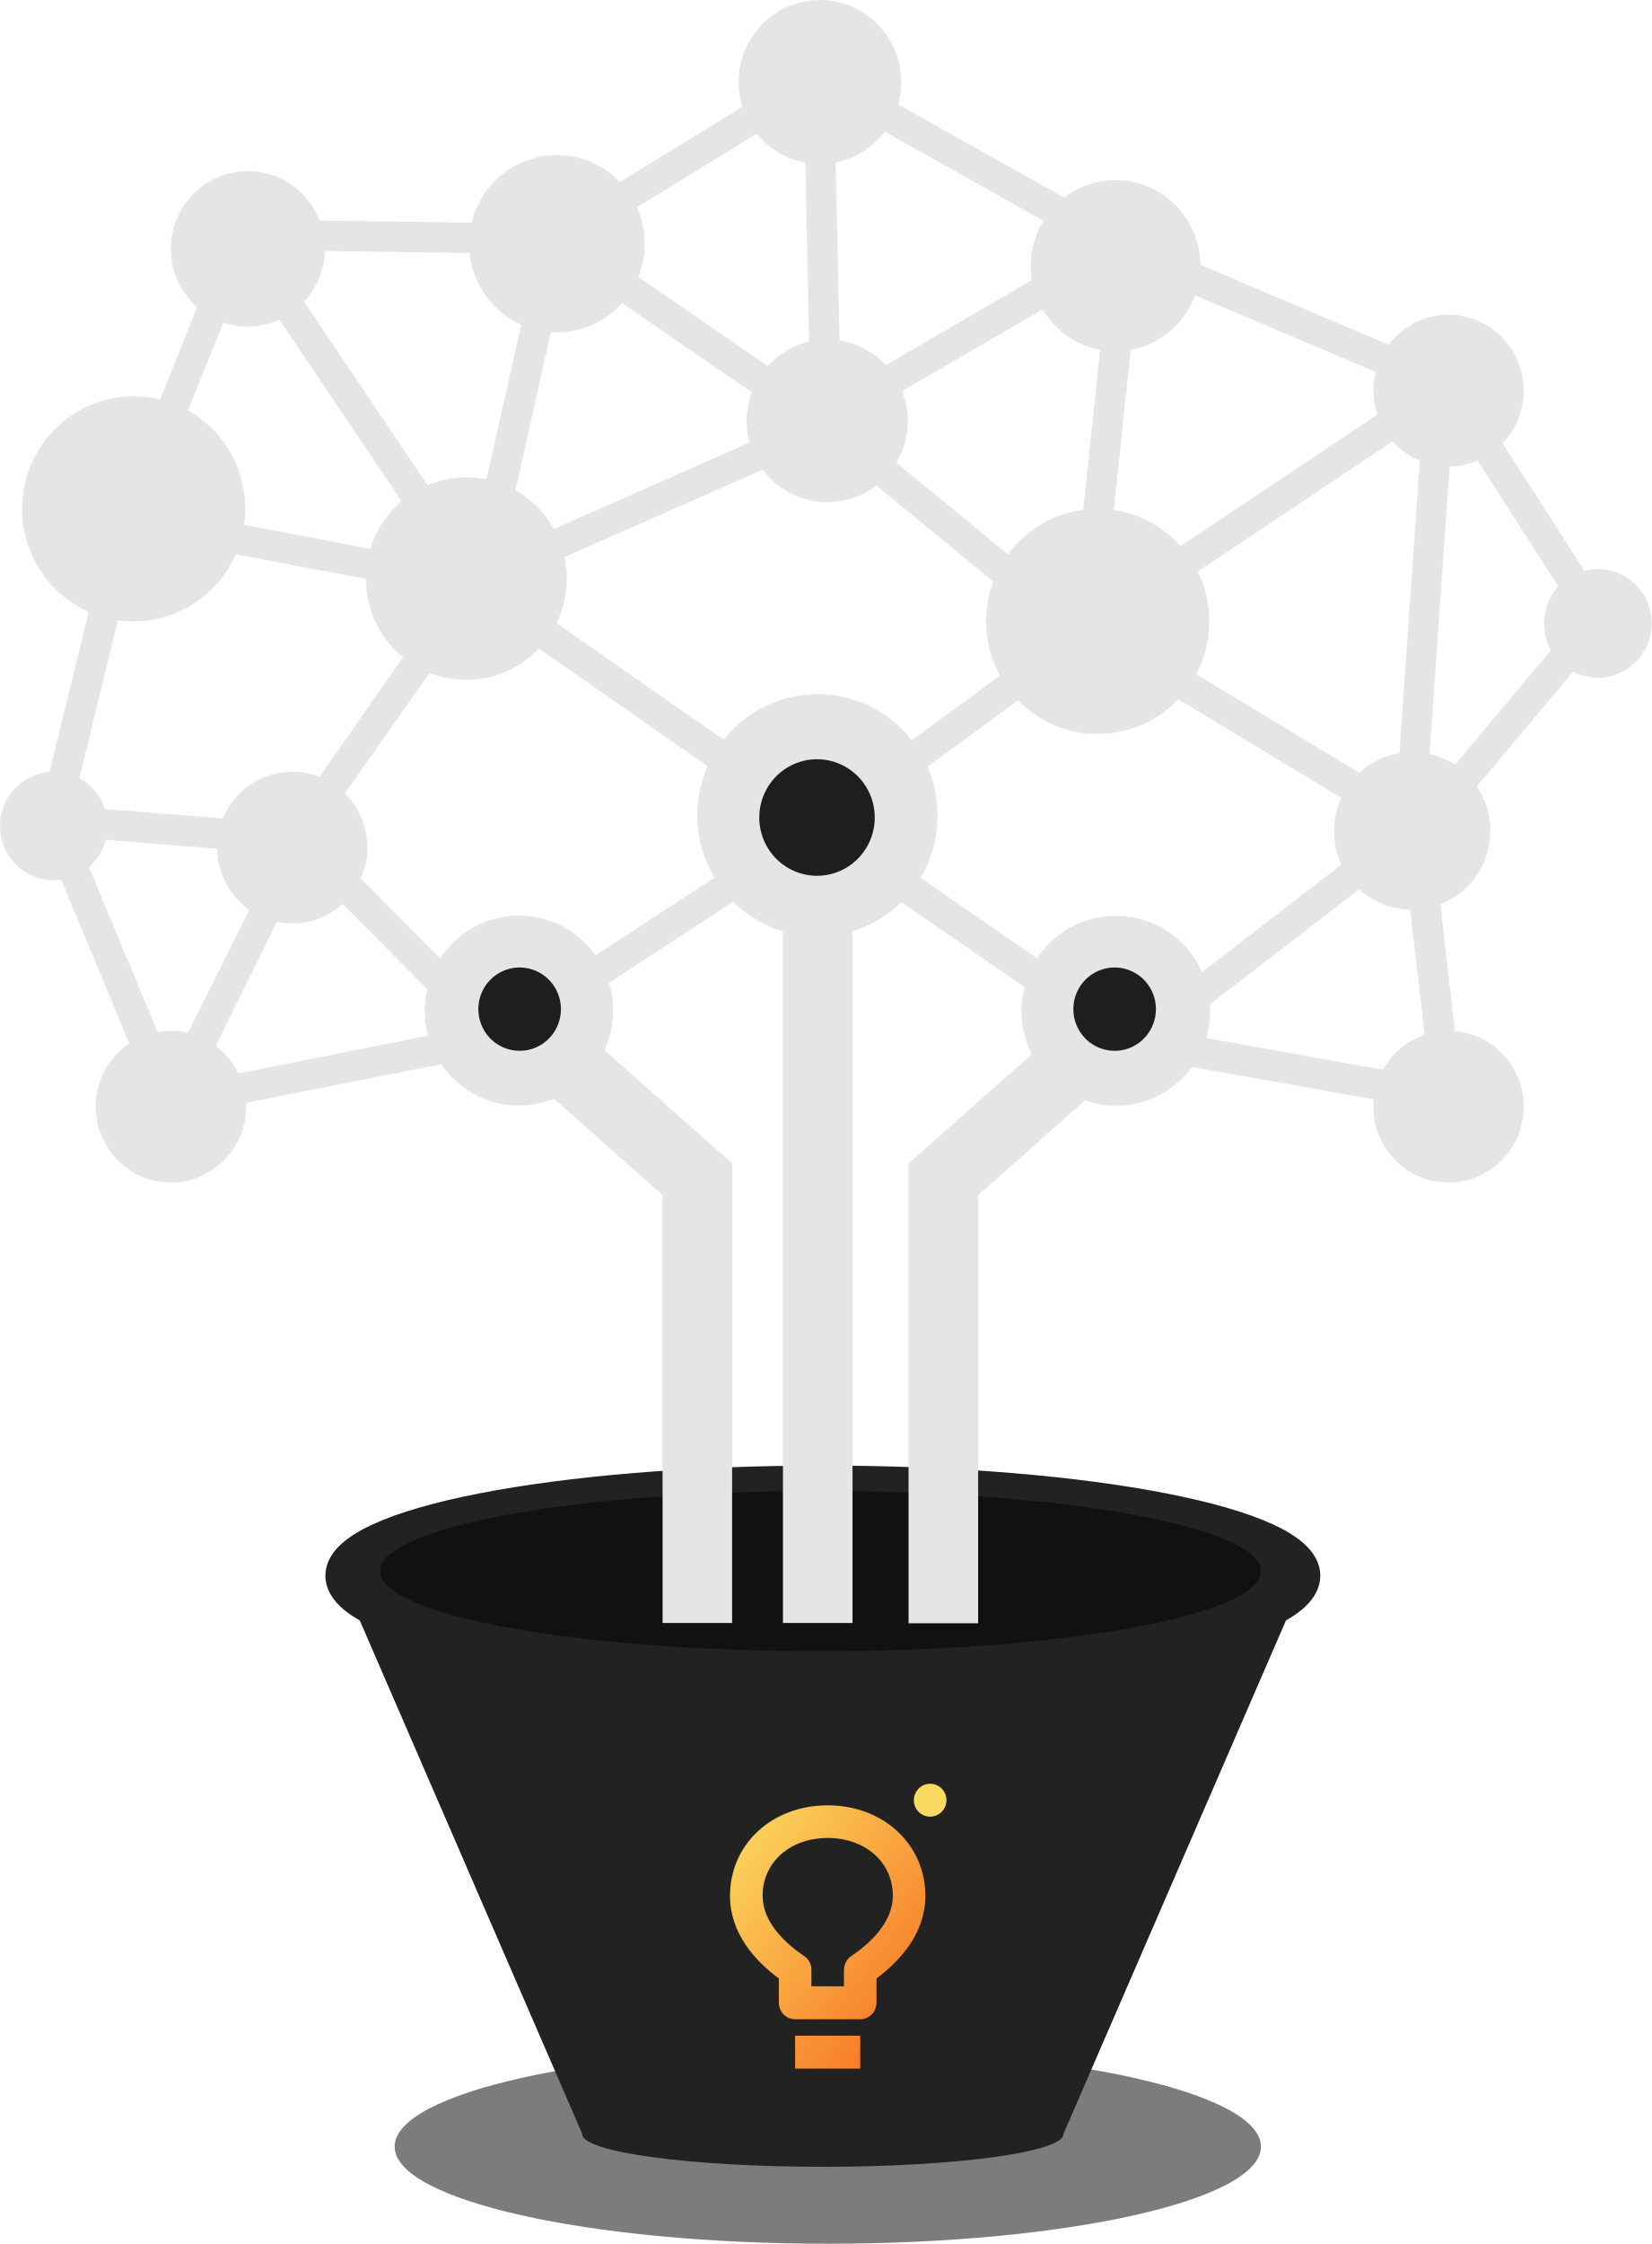
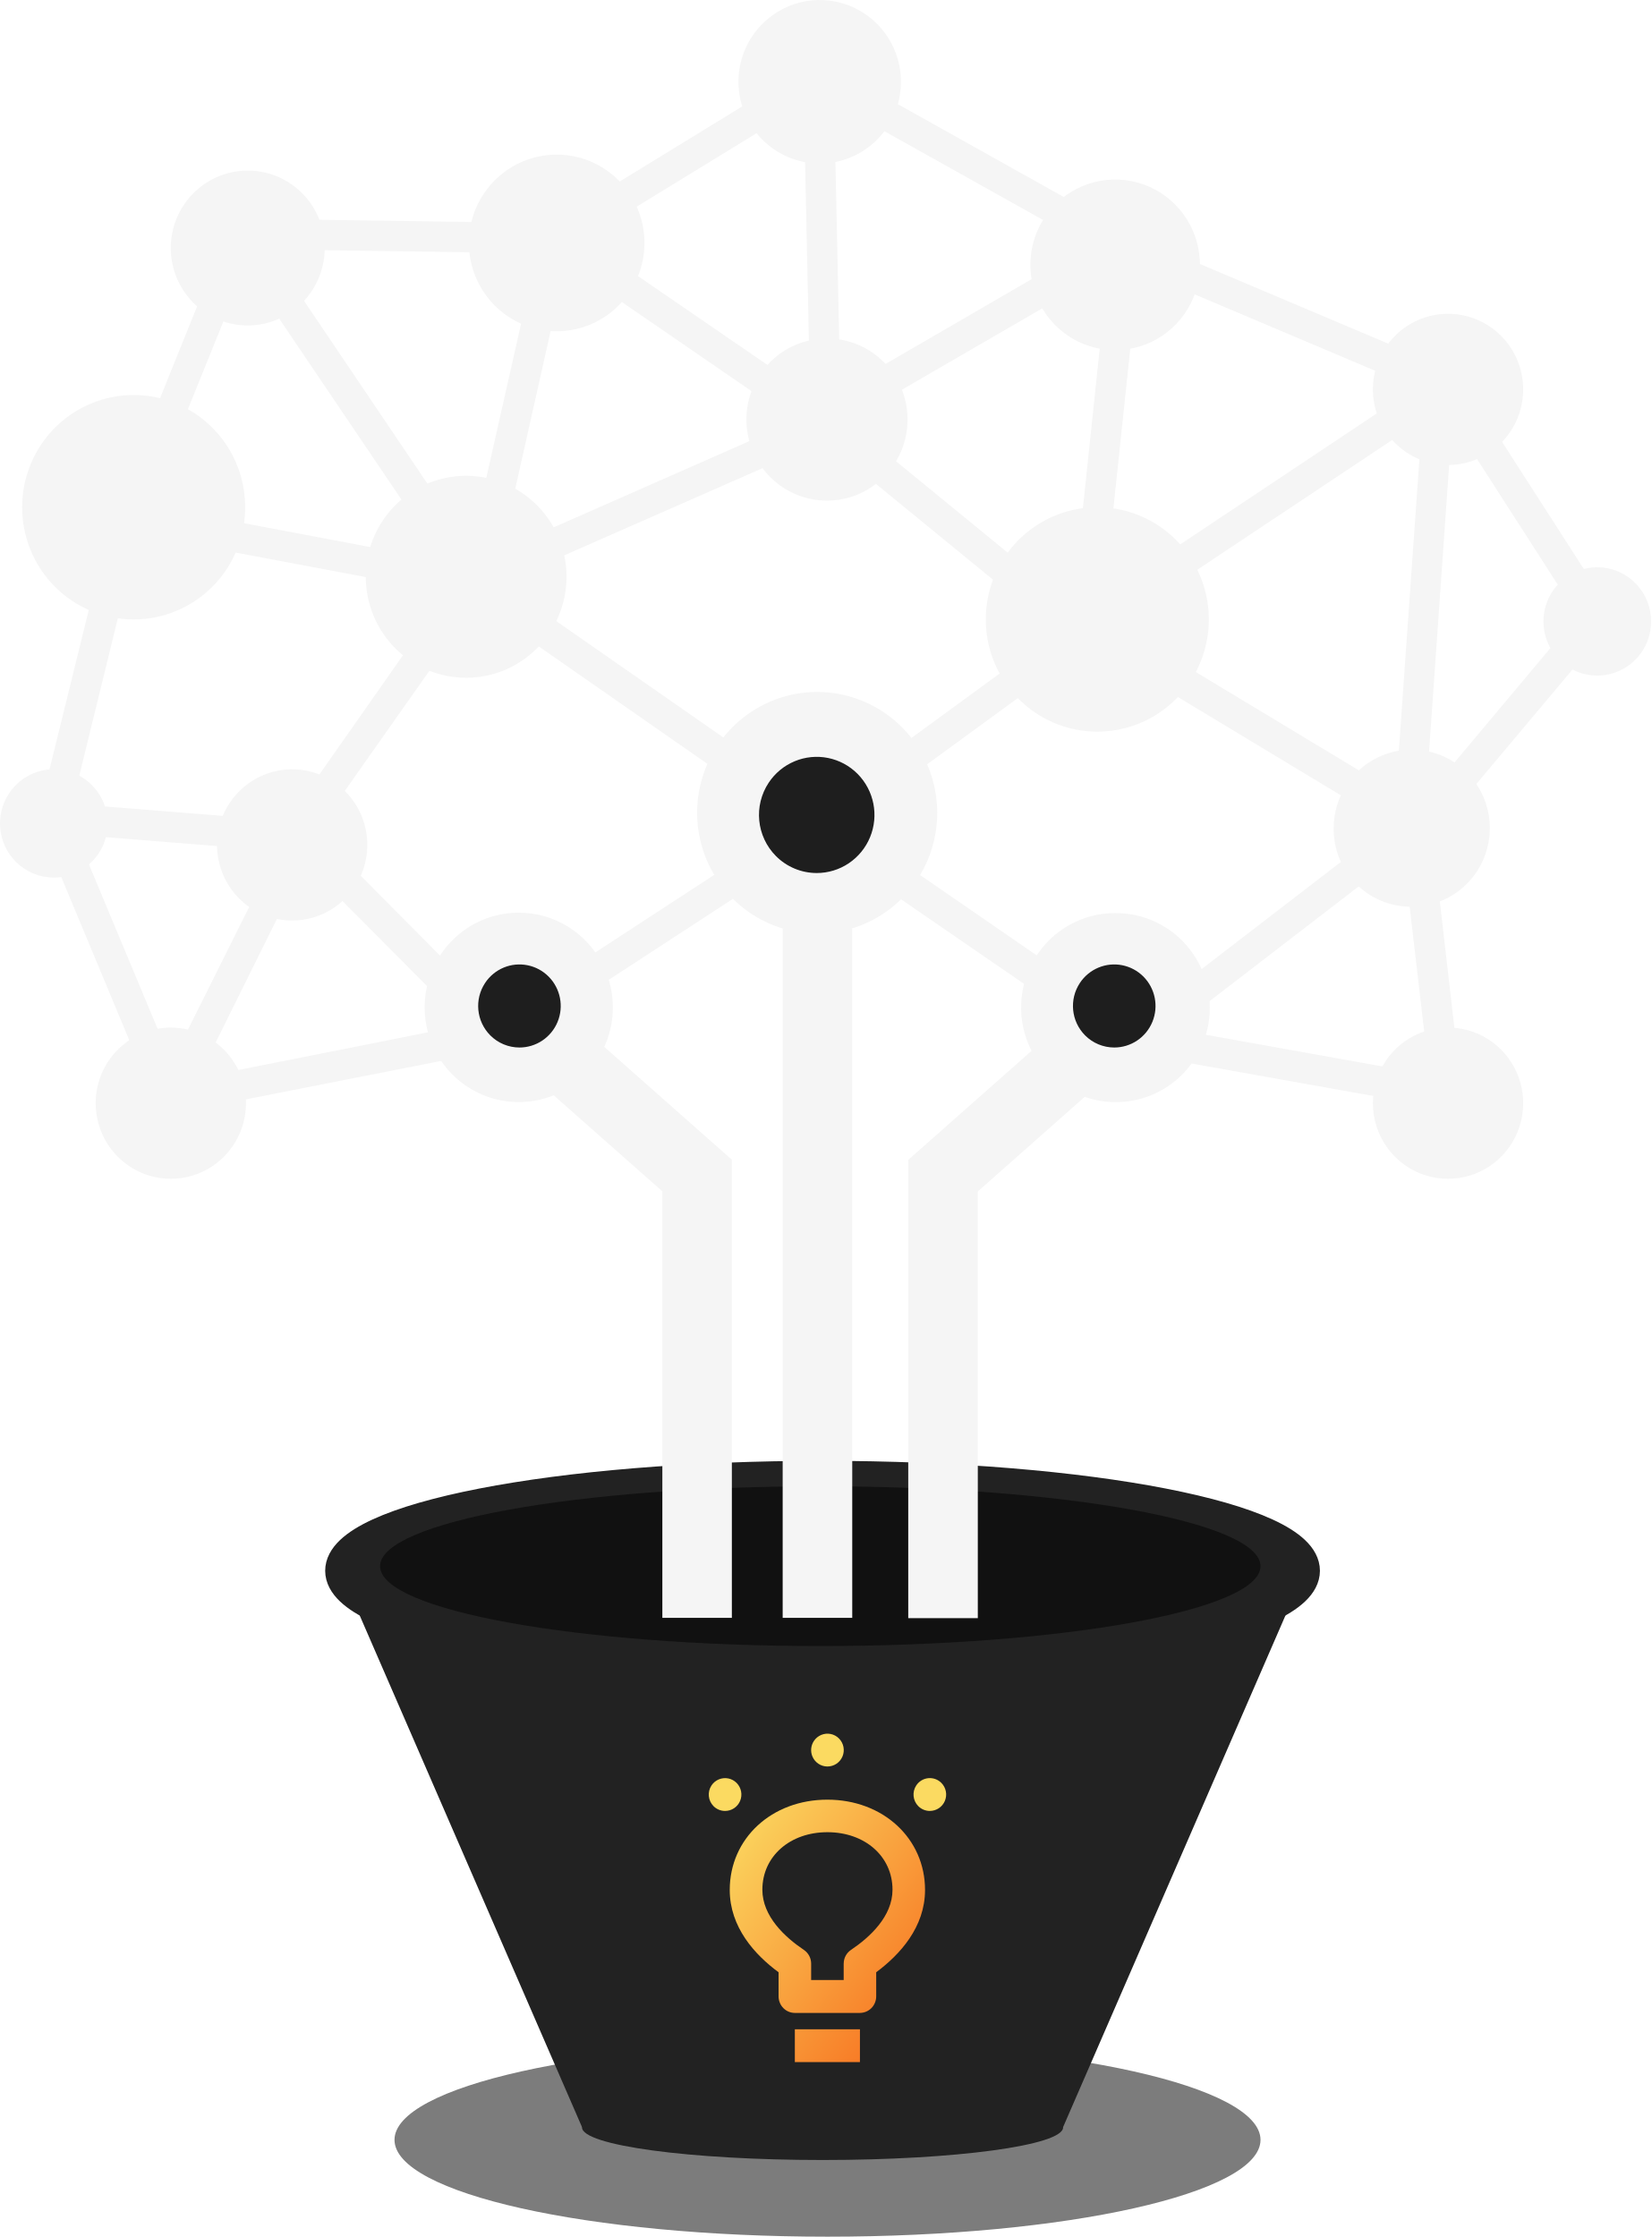
- <svg xmlns="http://www.w3.org/2000/svg" width="201" height="273" viewBox="0 0 201 273" fill="none">
-   <path opacity="0.7" d="M100.737 272.969C129.849 272.969 153.448 267.678 153.448 261.152C153.448 254.626 129.849 249.335 100.737 249.335C71.626 249.335 48.026 254.626 48.026 261.152C48.026 267.678 71.626 272.969 100.737 272.969Z" fill="#444444" />
-   <path d="M100.134 263.61C116.307 263.61 129.418 261.827 129.418 259.628C129.418 257.428 116.307 255.646 100.134 255.646C83.961 255.646 70.85 257.428 70.85 259.628C70.85 261.827 83.961 263.61 100.134 263.61Z" fill="#222222" />
-   <path d="M100.134 203.131C132.48 203.131 158.702 198.013 158.702 191.699C158.702 185.384 132.48 180.266 100.134 180.266C67.788 180.266 41.566 185.384 41.566 191.699C41.566 198.013 67.788 203.131 100.134 203.131Z" stroke="#222222" stroke-width="3.94" stroke-miterlimit="10" />
-   <path d="M41.572 192.041L70.85 259.592H129.418L158.702 192.041H41.572Z" fill="#222222" />
-   <path d="M106.664 243.651V240.697C109.552 238.547 112.609 235.191 112.609 230.653C112.609 224.366 107.496 219.634 100.72 219.634C93.943 219.634 88.836 224.36 88.836 230.653C88.836 235.208 91.893 238.564 94.781 240.697V243.651C94.782 243.913 94.833 244.172 94.933 244.414C95.03 244.659 95.176 244.882 95.361 245.069C95.544 245.256 95.762 245.404 96.002 245.506C96.242 245.607 96.5 245.66 96.76 245.66H104.685C105.21 245.656 105.712 245.443 106.084 245.069C106.268 244.881 106.413 244.658 106.512 244.414C106.612 244.172 106.664 243.913 106.664 243.651ZM102.705 239.64V241.643H98.746V239.64C98.746 239.311 98.666 238.986 98.513 238.696C98.359 238.405 98.138 238.157 97.867 237.973C95.56 236.42 92.807 233.879 92.807 230.623C92.807 226.558 96.157 223.604 100.726 223.604C105.294 223.604 108.65 226.558 108.65 230.623C108.65 233.879 105.897 236.42 103.589 237.973C103.319 238.157 103.097 238.405 102.944 238.696C102.791 238.986 102.711 239.311 102.711 239.64H102.705ZM96.76 247.657H104.685V251.663H96.76V247.657Z" fill="url(#paint0_linear_1311_26347)" />
-   <path d="M113.183 221.01C113.576 221.013 113.962 220.897 114.29 220.678C114.618 220.459 114.874 220.147 115.026 219.781C115.178 219.415 115.219 219.011 115.143 218.622C115.067 218.232 114.878 217.874 114.601 217.593C114.323 217.312 113.969 217.121 113.583 217.043C113.197 216.965 112.797 217.005 112.434 217.157C112.07 217.31 111.76 217.567 111.542 217.898C111.324 218.228 111.208 218.616 111.209 219.013C111.209 219.542 111.417 220.049 111.787 220.423C112.157 220.798 112.659 221.009 113.183 221.01Z" fill="url(#paint1_linear_1311_26347)" />
-   <path d="M174.369 102.074L196.678 75.439L196.379 75.191L196.461 75.137L177.889 46.186L177.139 46.676L177.216 45.589H176.934L177.028 45.347L137.858 28.733L100.895 7.994L100.263 6.901L67.184 27.22H66.422L66.235 27.173V27.22L29.981 26.694L28.529 26.103L28.3 26.694H27.562L27.533 28.603L14.472 61.04L14.127 60.957L13.541 63.321L13.195 64.177L13.319 64.225L4.334 100.78L4.92 100.934L18.695 134.068L18.396 134.706L21.694 136.372L21.998 135.734L58.31 128.567L58.937 129.536L60.249 128.674L60.349 128.573L99.683 102.854L137.987 129.259L138.033 129.329L138.889 128.691L174.439 135.055L174.51 135.693L176.554 135.451L178.176 135.256L174.369 102.074ZM137.94 124.703L102.951 100.532L132.821 78.671L169.133 100.638L137.94 124.703ZM38.52 101.436L58.035 73.666L58.152 73.702L96.538 100.496L60.764 123.888L38.52 101.436ZM169.93 96.739L135.855 76.148L173.127 51.256L169.93 96.739ZM99.824 98.216L61.046 71.143L100.286 53.849L128.639 77.111L99.824 98.216ZM68.876 32.16L96.778 51.38L61.04 67.167L68.876 32.16ZM130.572 73.932L103.15 51.427L134.882 32.981L130.572 73.932ZM134.426 72.615L138.602 33.028L172.29 47.321L134.426 72.615ZM102.295 47.622L101.545 12.585L132.587 29.991L102.295 47.622ZM98.611 48.106L71.084 29.164L97.856 12.721L98.611 48.106ZM57.286 66.83L32.786 30.44L65.368 30.907L57.286 66.83ZM53.912 68.443L18.15 61.66L29.823 32.709L53.912 68.443ZM16.85 65.205L54.422 72.295L34.907 100.201L8.815 98.103L16.85 65.205ZM192.057 75.126L173.584 97.217L176.794 51.321L192.057 75.126ZM9.324 101.885L33.735 103.846L20.891 129.654L9.324 101.885ZM37.085 105.323L56.671 125.069L24.107 131.569L37.085 105.323ZM142.842 125.578L170.832 103.994L173.988 131.173L142.842 125.578Z" fill="#E5E5E5" />
-   <path d="M6.56 107.102C7.856 107.101 9.122 106.712 10.199 105.985C11.276 105.258 12.115 104.225 12.61 103.016C13.105 101.808 13.234 100.479 12.981 99.197C12.727 97.915 12.103 96.737 11.186 95.813C10.269 94.889 9.101 94.26 7.83 94.005C6.559 93.751 5.242 93.882 4.044 94.383C2.847 94.883 1.824 95.731 1.104 96.818C0.384 97.905 5.17492e-07 99.183 0 100.49C-3.43864e-07 101.359 0.17 102.219 0.499 103.022C0.829 103.824 1.312 104.554 1.922 105.168C2.531 105.782 3.254 106.268 4.05 106.6C4.846 106.932 5.698 107.103 6.56 107.102Z" fill="#E5E5E5" />
-   <path d="M56.747 82.718C59.163 82.718 61.525 81.995 63.534 80.641C65.543 79.287 67.109 77.362 68.034 75.109C68.959 72.857 69.201 70.379 68.729 67.988C68.258 65.598 67.094 63.401 65.386 61.678C63.677 59.954 61.5 58.78 59.13 58.305C56.76 57.829 54.304 58.073 52.071 59.006C49.839 59.939 47.931 61.519 46.588 63.545C45.246 65.572 44.529 67.955 44.529 70.393C44.529 73.662 45.816 76.797 48.108 79.108C50.399 81.419 53.506 82.718 56.747 82.718Z" fill="#E5E5E5" />
-   <path d="M133.576 89.294C136.262 89.295 138.887 88.493 141.121 86.989C143.354 85.484 145.095 83.346 146.123 80.844C147.152 78.341 147.421 75.587 146.898 72.93C146.375 70.273 145.083 67.832 143.184 65.916C141.286 64 138.867 62.695 136.233 62.166C133.599 61.637 130.869 61.908 128.388 62.944C125.907 63.981 123.787 65.736 122.295 67.989C120.803 70.241 120.006 72.889 120.006 75.598C120.006 79.23 121.436 82.712 123.981 85.281C126.525 87.849 129.977 89.292 133.576 89.294Z" fill="#E5E5E5" />
-   <path d="M100.679 61.099C102.619 61.098 104.516 60.516 106.129 59.427C107.741 58.339 108.998 56.792 109.739 54.983C110.48 53.174 110.673 51.183 110.293 49.264C109.913 47.344 108.977 45.581 107.603 44.198C106.23 42.815 104.481 41.874 102.577 41.494C100.674 41.114 98.701 41.312 96.909 42.063C95.117 42.814 93.586 44.084 92.51 45.713C91.434 47.342 90.86 49.257 90.863 51.214C90.867 53.837 91.904 56.352 93.744 58.205C95.584 60.058 98.078 61.099 100.679 61.099Z" fill="#E5E5E5" />
-   <path d="M135.749 42.73C137.79 42.731 139.785 42.121 141.483 40.979C143.181 39.836 144.504 38.211 145.286 36.31C146.069 34.408 146.275 32.316 145.878 30.296C145.482 28.276 144.5 26.421 143.058 24.964C141.617 23.507 139.779 22.514 137.778 22.11C135.777 21.707 133.702 21.911 131.815 22.697C129.929 23.483 128.316 24.815 127.181 26.526C126.045 28.237 125.438 30.248 125.435 32.307C125.434 33.675 125.699 35.029 126.217 36.294C126.735 37.557 127.494 38.706 128.452 39.674C129.41 40.642 130.547 41.41 131.799 41.934C133.051 42.459 134.394 42.729 135.749 42.73Z" fill="#E5E5E5" />
-   <path d="M171.587 110.653C173.478 110.708 175.343 110.193 176.942 109.173C178.541 108.153 179.802 106.675 180.563 104.928C181.325 103.181 181.553 101.245 181.217 99.367C180.882 97.488 179.998 95.754 178.68 94.385C177.361 93.016 175.668 92.076 173.817 91.683C171.965 91.291 170.04 91.465 168.287 92.182C166.534 92.9 165.033 94.129 163.977 95.713C162.921 97.296 162.356 99.161 162.357 101.069C162.322 103.575 163.275 105.991 165.006 107.788C166.737 109.585 169.104 110.616 171.587 110.653Z" fill="#E5E5E5" />
-   <path d="M16.294 75.598C18.978 75.594 21.6 74.786 23.83 73.278C26.059 71.771 27.796 69.63 28.82 67.127C29.844 64.624 30.109 61.871 29.583 59.216C29.056 56.561 27.761 54.123 25.862 52.21C23.962 50.297 21.543 48.995 18.91 48.468C16.277 47.942 13.549 48.214 11.07 49.252C8.59 50.289 6.471 52.044 4.981 54.296C3.49 56.548 2.694 59.195 2.694 61.902C2.693 63.703 3.045 65.486 3.728 67.15C4.412 68.814 5.414 70.325 6.677 71.597C7.94 72.869 9.44 73.877 11.09 74.564C12.741 75.251 14.509 75.602 16.294 75.598Z" fill="#E5E5E5" />
-   <path d="M99.794 19.959C101.751 19.957 103.663 19.371 105.289 18.274C106.915 17.177 108.182 15.618 108.929 13.794C109.677 11.971 109.872 9.964 109.49 8.029C109.108 6.093 108.165 4.316 106.781 2.921C105.398 1.526 103.635 0.576 101.716 0.191C99.797 -0.193 97.809 0.005 96.002 0.76C94.194 1.516 92.65 2.795 91.563 4.436C90.476 6.077 89.896 8.006 89.896 9.979C89.898 12.627 90.941 15.165 92.797 17.036C94.653 18.907 97.17 19.959 99.794 19.959Z" fill="#E5E5E5" />
-   <path d="M30.163 39.722C32.016 39.722 33.828 39.168 35.369 38.129C36.91 37.09 38.111 35.614 38.82 33.886C39.529 32.159 39.715 30.258 39.353 28.425C38.992 26.591 38.099 24.906 36.789 23.584C35.478 22.262 33.809 21.362 31.991 20.997C30.173 20.632 28.289 20.82 26.577 21.535C24.864 22.25 23.401 23.462 22.371 25.017C21.341 26.571 20.792 28.399 20.792 30.269C20.792 32.776 21.779 35.181 23.536 36.953C25.294 38.726 27.677 39.722 30.163 39.722Z" fill="#E5E5E5" />
-   <path d="M67.781 40.431C69.895 40.429 71.96 39.795 73.716 38.608C75.472 37.422 76.841 35.737 77.648 33.767C78.455 31.796 78.665 29.628 78.251 27.538C77.838 25.447 76.819 23.526 75.323 22.02C73.828 20.513 71.923 19.487 69.85 19.072C67.777 18.657 65.629 18.871 63.676 19.688C61.724 20.504 60.055 21.886 58.881 23.659C57.707 25.432 57.081 27.516 57.081 29.648C57.081 31.065 57.359 32.468 57.897 33.777C58.435 35.085 59.224 36.274 60.217 37.276C61.211 38.277 62.39 39.071 63.688 39.612C64.986 40.154 66.377 40.432 67.781 40.431Z" fill="#E5E5E5" />
-   <path d="M35.58 112.343C37.389 112.34 39.157 111.797 40.66 110.782C42.163 109.766 43.333 108.324 44.024 106.637C44.715 104.951 44.894 103.095 44.54 101.306C44.185 99.516 43.313 97.873 42.033 96.584C40.753 95.294 39.123 94.416 37.349 94.061C35.575 93.706 33.736 93.889 32.065 94.588C30.394 95.287 28.966 96.47 27.961 97.988C26.956 99.505 26.42 101.289 26.42 103.114C26.42 104.327 26.657 105.528 27.118 106.648C27.578 107.769 28.253 108.787 29.104 109.644C29.954 110.501 30.964 111.18 32.076 111.644C33.187 112.107 34.378 112.344 35.58 112.343Z" fill="#E5E5E5" />
-   <path d="M176.29 56.75C178.099 56.748 179.867 56.205 181.369 55.189C182.872 54.174 184.043 52.732 184.734 51.045C185.424 49.358 185.604 47.503 185.25 45.714C184.895 43.924 184.023 42.281 182.743 40.991C181.463 39.702 179.833 38.824 178.059 38.469C176.285 38.114 174.446 38.297 172.775 38.996C171.104 39.695 169.676 40.878 168.671 42.395C167.666 43.913 167.13 45.697 167.13 47.521C167.13 48.734 167.367 49.935 167.828 51.056C168.288 52.176 168.963 53.194 169.814 54.051C170.664 54.909 171.674 55.588 172.786 56.051C173.897 56.514 175.088 56.752 176.29 56.75Z" fill="#E5E5E5" />
-   <path d="M194.446 82.452C195.743 82.452 197.01 82.064 198.088 81.337C199.166 80.611 200.006 79.578 200.502 78.369C200.998 77.161 201.127 75.831 200.874 74.549C200.62 73.266 199.996 72.088 199.078 71.163C198.161 70.239 196.993 69.61 195.721 69.355C194.45 69.101 193.132 69.233 191.934 69.734C190.737 70.235 189.714 71.084 188.994 72.172C188.275 73.26 187.891 74.539 187.892 75.846C187.892 76.714 188.062 77.574 188.391 78.376C188.721 79.177 189.204 79.906 189.812 80.519C190.421 81.133 191.144 81.619 191.939 81.951C192.734 82.282 193.586 82.453 194.446 82.452Z" fill="#E5E5E5" />
-   <path d="M20.803 143.864C22.613 143.863 24.381 143.321 25.884 142.306C27.388 141.291 28.56 139.849 29.251 138.163C29.943 136.476 30.123 134.621 29.77 132.831C29.416 131.041 28.544 129.397 27.264 128.107C25.985 126.817 24.355 125.939 22.58 125.583C20.806 125.227 18.967 125.411 17.295 126.109C15.624 126.808 14.196 127.991 13.191 129.508C12.186 131.026 11.649 132.81 11.649 134.635C11.651 137.083 12.616 139.431 14.333 141.161C16.049 142.892 18.377 143.864 20.803 143.864Z" fill="#E5E5E5" />
-   <path d="M176.29 143.864C178.099 143.862 179.867 143.318 181.369 142.303C182.872 141.287 184.043 139.845 184.734 138.159C185.424 136.472 185.604 134.617 185.25 132.827C184.895 131.038 184.023 129.395 182.743 128.105C181.463 126.816 179.833 125.938 178.059 125.583C176.285 125.227 174.446 125.411 172.775 126.11C171.104 126.809 169.676 127.992 168.671 129.509C167.666 131.026 167.13 132.81 167.13 134.635C167.13 135.848 167.367 137.049 167.828 138.17C168.288 139.29 168.963 140.308 169.814 141.165C170.664 142.022 171.674 142.702 172.786 143.165C173.897 143.628 175.088 143.866 176.29 143.864Z" fill="#E5E5E5" />
-   <path d="M100.152 203.126C132.498 203.126 158.72 197.856 158.72 191.356C158.72 184.856 132.498 179.586 100.152 179.586C67.805 179.586 41.583 184.856 41.583 191.356C41.583 197.856 67.805 203.126 100.152 203.126Z" fill="#222222" />
-   <path d="M99.859 200.886C129.455 200.886 153.448 196.522 153.448 191.137C153.448 185.753 129.455 181.389 99.859 181.389C70.262 181.389 46.269 185.753 46.269 191.137C46.269 196.522 70.262 200.886 99.859 200.886Z" fill="#111111" />
-   <path d="M135.761 111.433C133.798 111.427 131.867 111.932 130.153 112.898C128.44 113.865 127.002 115.26 125.979 116.95C124.955 118.639 124.381 120.567 124.31 122.546C124.239 124.525 124.675 126.489 125.576 128.248L110.565 141.554V197.483H119.034V145.406L132.048 133.861C133.622 134.417 135.298 134.619 136.958 134.454C138.618 134.288 140.223 133.758 141.658 132.902C143.094 132.045 144.328 130.882 145.271 129.495C146.215 128.107 146.847 126.528 147.123 124.869C147.396 123.209 147.307 121.509 146.86 119.888C146.414 118.267 145.622 116.764 144.54 115.485C143.458 114.205 142.111 113.179 140.595 112.479C139.078 111.779 137.428 111.422 135.761 111.433Z" fill="#E5E5E5" />
-   <path d="M135.644 127.84C136.638 127.84 137.609 127.543 138.436 126.986C139.262 126.429 139.906 125.637 140.286 124.711C140.667 123.785 140.766 122.765 140.572 121.782C140.379 120.799 139.9 119.895 139.197 119.186C138.494 118.477 137.599 117.995 136.624 117.799C135.649 117.603 134.639 117.704 133.721 118.087C132.803 118.471 132.018 119.121 131.466 119.955C130.913 120.788 130.619 121.768 130.619 122.771C130.619 124.116 131.148 125.405 132.09 126.356C133.033 127.306 134.311 127.84 135.644 127.84Z" fill="#1E1E1E" />
-   <path d="M114.091 99.22C114.096 96.481 113.344 93.794 111.92 91.462C110.496 89.13 108.456 87.244 106.029 86.016C103.602 84.787 100.884 84.266 98.179 84.509C95.475 84.753 92.891 85.752 90.717 87.394C88.544 89.036 86.867 91.257 85.875 93.807C84.883 96.357 84.615 99.135 85.101 101.83C85.587 104.525 86.807 107.03 88.626 109.065C90.444 111.099 92.788 112.582 95.396 113.347H95.279V197.448H103.748V113.335H103.63C106.65 112.436 109.3 110.575 111.185 108.031C113.07 105.487 114.09 102.396 114.091 99.22Z" fill="#E5E5E5" />
-   <path d="M99.425 106.547C100.815 106.547 102.174 106.131 103.33 105.352C104.486 104.573 105.387 103.465 105.918 102.17C106.45 100.874 106.59 99.449 106.318 98.073C106.047 96.698 105.378 95.435 104.395 94.443C103.412 93.451 102.16 92.776 100.796 92.503C99.433 92.229 98.02 92.37 96.736 92.906C95.451 93.443 94.354 94.352 93.582 95.517C92.809 96.683 92.397 98.054 92.397 99.457C92.397 101.337 93.138 103.14 94.456 104.47C95.774 105.8 97.561 106.547 99.425 106.547Z" fill="#1E1E1E" />
-   <path d="M89.117 141.554L73.562 127.764C74.672 125.322 74.906 122.567 74.221 119.97C73.536 117.374 71.976 115.1 69.809 113.538C67.642 111.977 65.004 111.226 62.348 111.414C59.691 111.602 57.183 112.718 55.254 114.57C53.324 116.422 52.095 118.894 51.776 121.561C51.458 124.228 52.071 126.924 53.509 129.184C54.947 131.445 57.121 133.13 59.658 133.949C62.194 134.768 64.934 134.67 67.406 133.672L80.631 145.394V197.448H89.094V141.518L89.117 141.554Z" fill="#E5E5E5" />
-   <path d="M63.236 127.84C64.23 127.84 65.201 127.543 66.028 126.986C66.854 126.429 67.498 125.637 67.879 124.711C68.259 123.785 68.359 122.765 68.165 121.782C67.971 120.799 67.492 119.895 66.789 119.186C66.087 118.477 65.191 117.995 64.216 117.799C63.242 117.603 62.231 117.704 61.313 118.087C60.395 118.471 59.61 119.121 59.058 119.955C58.506 120.788 58.211 121.768 58.211 122.771C58.211 124.116 58.74 125.405 59.683 126.356C60.625 127.306 61.903 127.84 63.236 127.84Z" fill="#1E1E1E" />
+ <svg xmlns="http://www.w3.org/2000/svg" width="200" height="271" fill="none" viewBox="0 0 200 271">
+   <path opacity=".7" d="M100.236 270.962c28.967 0 52.449-5.252 52.449-11.73 0-6.478-23.482-11.73-52.449-11.73s-52.45 5.252-52.45 11.73c0 6.478 23.483 11.73 52.45 11.73z" fill="#444" />
+   <path d="M99.636 261.672c16.093 0 29.138-1.77 29.138-3.953s-13.045-3.953-29.138-3.953c-16.093 0-29.138 1.77-29.138 3.953s13.045 3.953 29.138 3.953z" fill="#222" />
+   <path d="M99.636 201.638c32.185 0 58.277-5.081 58.277-11.349s-26.092-11.349-58.277-11.349-58.277 5.081-58.277 11.349 26.092 11.349 58.277 11.349z" stroke="#222" stroke-width="3.94" stroke-miterlimit="10" />
+   <path d="M41.365 190.629l29.132 67.055h58.277l29.138-67.055H41.365z" fill="#222" />
+   <path d="M106.134 241.86v-2.933c2.873-2.134 5.915-5.466 5.915-9.97 0-6.24-5.088-10.938-11.83-10.938-6.743 0-11.825 4.692-11.825 10.938 0 4.522 3.042 7.853 5.915 9.97v2.933c.001.26.053.517.152.756.096.244.241.466.425.651a1.957 1.957 0 001.393.587h7.885a1.99 1.99 0 001.393-.587c.182-.187.327-.408.425-.651.099-.239.151-.496.152-.756zm-3.94-3.982v1.988h-3.94v-1.988a2.002 2.002 0 00-.873-1.654c-2.296-1.543-5.036-4.065-5.036-7.296 0-4.036 3.334-6.968 7.879-6.968 4.546 0 7.885 2.932 7.885 6.968 0 3.231-2.739 5.753-5.035 7.296a1.986 1.986 0 00-.874 1.654h-.006zm-5.915 7.958h7.885v3.977h-7.885v-3.977z" fill="url(#prefix__prefix__prefix__prefix__paint0_linear_1990_35767)" />
+   <path d="M87.817 219.385c.392.003.775-.112 1.102-.33.326-.217.581-.527.732-.89a2.002 2.002 0 00-.423-2.172 1.971 1.971 0 00-2.156-.432c-.362.151-.67.406-.888.734a2 2 0 00.244 2.508c.368.371.868.581 1.39.582z" fill="url(#prefix__prefix__prefix__prefix__paint1_linear_1990_35767)" />
+   <path d="M100.219 214.001a1.98 1.98 0 001.833-1.219 2.002 2.002 0 00-.421-2.171 1.962 1.962 0 00-2.154-.436 1.98 1.98 0 00-.889.732 1.998 1.998 0 00-.186 1.865 1.973 1.973 0 001.817 1.229z" fill="url(#prefix__prefix__prefix__prefix__paint2_linear_1990_35767)" />
+   <path d="M112.62 219.385a1.98 1.98 0 001.834-1.22 1.998 1.998 0 00-.423-2.172 1.966 1.966 0 00-3.044.302 2 2 0 00.244 2.508c.368.371.867.581 1.389.582z" fill="url(#prefix__prefix__prefix__prefix__paint3_linear_1990_35767)" />
+   <path d="M173.502 101.323l22.197-26.439-.297-.246.082-.053-18.48-28.738-.746.486.076-1.079h-.28l.093-.24-38.975-16.493-36.779-20.586-.629-1.085-32.915 20.17h-.757l-.187-.047v.047l-36.073-.522-1.445-.587-.228.587h-.734l-.029 1.894-12.996 32.2-.344-.083-.582 2.346-.344.85.122.047-8.94 36.287.583.152 13.707 32.891-.297.634 3.28 1.654.304-.634 36.131-7.114.624.962 1.305-.857.1-.099 39.138-25.53 38.113 26.21.047.07.851-.633 35.374 6.317.069.633 2.034-.24 1.615-.194-3.788-32.938zm-36.249 22.463l-34.814-23.993 29.721-21.7 36.132 21.805-31.039 23.888zM38.329 100.69l19.417-27.565.117.035 38.195 26.597-35.596 23.22L38.33 100.69zm130.755-4.663l-33.905-20.44 37.087-24.708-3.182 45.148zm-69.757 1.466L60.742 70.62l39.045-17.167L128 76.543l-28.672 20.95zm-30.793-65.57l27.763 19.079-35.56 15.671 7.797-34.75zm61.388 41.465l-27.285-22.34 31.574-18.31-4.289 40.65zm3.835-1.307l4.155-39.296 33.521 14.188-37.676 25.108zm-31.971-24.81l-.746-34.779 30.887 17.279-30.141 17.5zm-3.665.482L70.73 28.95l26.638-16.323.752 35.126zM57 66.339L32.623 30.216l32.42.464L57 66.339zm-3.357 1.6L18.06 61.208 29.675 32.47l23.969 35.47zm-36.878-3.213l37.385 7.038-19.418 27.7L8.77 97.382l7.995-32.656zM191.1 74.573l-18.38 21.93 3.193-45.56 15.187 23.63zM9.278 101.136l24.29 1.947-12.78 25.618-11.51-27.565zm27.623 3.413l19.488 19.601-32.402 6.451L36.9 104.549zm105.23 20.105l27.851-21.425 3.141 26.979-30.992-5.554z" fill="#F5F5F5" />
+   <path d="M6.527 106.314a6.496 6.496 0 003.621-1.108 6.558 6.558 0 002.4-2.947 6.601 6.601 0 00.368-3.791 6.576 6.576 0 00-1.786-3.36 6.508 6.508 0 00-3.339-1.794 6.482 6.482 0 00-3.767.375A6.53 6.53 0 001.1 96.106a6.593 6.593 0 00.813 8.288 6.489 6.489 0 004.615 1.92zM56.464 82.11a12.1 12.1 0 006.754-2.062 12.21 12.21 0 004.477-5.49 12.313 12.313 0 00.692-7.07 12.26 12.26 0 00-3.327-6.264 12.132 12.132 0 00-6.224-3.348 12.085 12.085 0 00-7.024.696 12.174 12.174 0 00-5.456 4.506 12.29 12.29 0 00-2.048 6.797c0 3.245 1.28 6.357 3.56 8.651a12.117 12.117 0 008.596 3.584zm76.448 6.527a13.445 13.445 0 007.506-2.288 13.57 13.57 0 004.978-6.1 13.667 13.667 0 00-2.924-14.818 13.482 13.482 0 00-6.917-3.722 13.427 13.427 0 00-7.805.773 13.53 13.53 0 00-6.064 5.007 13.662 13.662 0 001.678 17.164 13.464 13.464 0 009.548 3.984zM100.178 60.65a9.719 9.719 0 005.423-1.66 9.81 9.81 0 003.592-4.412 9.88 9.88 0 00.551-5.677 9.838 9.838 0 00-2.676-5.028 9.74 9.74 0 00-5.001-2.684 9.703 9.703 0 00-5.64.565 9.775 9.775 0 00-4.377 3.623 9.868 9.868 0 001.228 12.4 9.736 9.736 0 006.9 2.873zm34.896-18.234a10.22 10.22 0 005.705-1.738 10.325 10.325 0 003.785-4.635c.778-1.888.983-3.965.588-5.97a10.354 10.354 0 00-2.805-5.293 10.249 10.249 0 00-5.255-2.832 10.205 10.205 0 00-5.932.582 10.283 10.283 0 00-4.612 3.801 10.387 10.387 0 001.265 13.052c.953.96 2.085 1.723 3.331 2.243 1.245.52 2.581.789 3.93.79zm35.659 67.423a9.406 9.406 0 005.328-1.469 9.502 9.502 0 003.604-4.213 9.574 9.574 0 00.651-5.521 9.54 9.54 0 00-2.525-4.945 9.444 9.444 0 00-4.839-2.682 9.402 9.402 0 00-5.502.495 9.472 9.472 0 00-4.289 3.505 9.566 9.566 0 00-1.612 5.317 9.42 9.42 0 002.636 6.67 9.297 9.297 0 006.548 2.843zM16.213 75.042c2.67-.004 5.28-.806 7.498-2.302a13.577 13.577 0 004.965-6.106 13.677 13.677 0 00.76-7.853 13.623 13.623 0 00-3.703-6.955 13.483 13.483 0 00-6.917-3.714 13.428 13.428 0 00-7.801.777 13.528 13.528 0 00-6.06 5.008 13.657 13.657 0 00-2.274 7.55 13.668 13.668 0 001.029 5.21 13.596 13.596 0 002.934 4.413 13.499 13.499 0 004.391 2.946 13.428 13.428 0 005.178 1.026zm83.085-55.23a9.8 9.8 0 005.467-1.672 9.89 9.89 0 003.622-4.447 9.961 9.961 0 00.558-5.723 9.92 9.92 0 00-2.695-5.07 9.826 9.826 0 00-5.04-2.71 9.784 9.784 0 00-5.686.565 9.857 9.857 0 00-4.416 3.648 9.951 9.951 0 001.228 12.508 9.817 9.817 0 006.962 2.9zM30.012 39.43c1.845 0 3.647-.55 5.18-1.581a9.37 9.37 0 003.435-4.212 9.439 9.439 0 00.53-5.421 9.402 9.402 0 00-2.551-4.805 9.306 9.306 0 00-4.774-2.568 9.269 9.269 0 00-5.388.534 9.337 9.337 0 00-4.184 3.456 9.426 9.426 0 001.16 11.849 9.294 9.294 0 006.592 2.748zm37.432.704a10.589 10.589 0 005.905-1.81 10.69 10.69 0 003.912-4.806 10.767 10.767 0 00.6-6.183 10.725 10.725 0 00-2.913-5.477 10.615 10.615 0 00-5.445-2.926 10.58 10.58 0 00-6.144.61 10.651 10.651 0 00-4.77 3.943 10.753 10.753 0 001.328 13.516 10.637 10.637 0 003.454 2.32c1.291.538 2.675.814 4.073.813zm-32.041 71.383a9.068 9.068 0 005.054-1.55 9.15 9.15 0 003.348-4.114 9.215 9.215 0 00.513-5.292 9.18 9.18 0 00-2.494-4.688 9.086 9.086 0 00-4.66-2.503 9.05 9.05 0 00-5.259.523 9.116 9.116 0 00-4.083 3.374 9.203 9.203 0 001.137 11.571 9.075 9.075 0 006.444 2.679zm140.01-55.184a9.06 9.06 0 005.054-1.55 9.151 9.151 0 003.348-4.113 9.222 9.222 0 00.513-5.293 9.187 9.187 0 00-2.494-4.687 9.09 9.09 0 00-4.661-2.504 9.05 9.05 0 00-5.258.523 9.12 9.12 0 00-4.083 3.374 9.2 9.2 0 00-.839 8.598 9.155 9.155 0 001.976 2.973 9.091 9.091 0 002.957 1.985 9.053 9.053 0 003.487.694zm18.066 25.513c1.29 0 2.551-.385 3.623-1.107a6.549 6.549 0 002.402-2.946 6.598 6.598 0 00-1.416-7.153 6.51 6.51 0 00-3.341-1.795 6.483 6.483 0 00-3.768.376 6.532 6.532 0 00-2.925 2.42 6.585 6.585 0 00-1.096 3.648 6.59 6.59 0 001.91 4.638 6.518 6.518 0 002.116 1.421 6.48 6.48 0 002.495.498zM20.7 142.806a9.055 9.055 0 005.056-1.547 9.146 9.146 0 003.35-4.112 9.216 9.216 0 00.515-5.293 9.182 9.182 0 00-2.492-4.689 9.088 9.088 0 00-4.661-2.505 9.045 9.045 0 00-5.259.522 9.12 9.12 0 00-4.084 3.374 9.195 9.195 0 001.136 11.567 9.08 9.08 0 006.439 2.683zm154.713 0a9.057 9.057 0 005.054-1.549 9.153 9.153 0 003.348-4.114 9.221 9.221 0 00.513-5.292 9.185 9.185 0 00-2.494-4.688 9.053 9.053 0 00-9.919-1.98 9.11 9.11 0 00-4.083 3.374 9.2 9.2 0 00-1.533 5.088 9.202 9.202 0 002.67 6.482 9.077 9.077 0 006.444 2.679z" fill="#F5F5F5" />
+   <path d="M99.653 201.632c32.186 0 58.277-5.231 58.277-11.683s-26.091-11.683-58.277-11.683c-32.185 0-58.277 5.231-58.277 11.683s26.092 11.683 58.277 11.683z" fill="#222" />
+   <path d="M99.362 199.409c29.449 0 53.323-4.332 53.323-9.677s-23.874-9.677-53.323-9.677c-29.45 0-53.323 4.332-53.323 9.677s23.873 9.677 53.323 9.677z" fill="#111" />
+   <path d="M135.086 110.613a11.32 11.32 0 00-5.58 1.455 11.393 11.393 0 00-4.154 4.022 11.495 11.495 0 00-1.66 5.555 11.492 11.492 0 001.259 5.66l-14.936 13.208v55.518h8.427v-51.694l12.949-11.46a11.34 11.34 0 009.563-.953 11.427 11.427 0 003.595-3.381 11.508 11.508 0 001.842-4.593 11.525 11.525 0 00-.261-4.943 11.49 11.49 0 00-2.309-4.372 11.403 11.403 0 00-3.926-2.983 11.33 11.33 0 00-4.809-1.039z" fill="#F5F5F5" />
+   <path d="M134.969 126.9c.989 0 1.956-.295 2.778-.848a5.02 5.02 0 001.841-2.258 5.055 5.055 0 00-1.083-5.484 4.992 4.992 0 00-2.561-1.377 4.972 4.972 0 00-2.889.286 5.013 5.013 0 00-2.244 1.854 5.055 5.055 0 00.622 6.354 4.988 4.988 0 003.536 1.473z" fill="#1E1E1E" />
+   <path d="M113.523 98.49a14.71 14.71 0 00-2.159-7.7 14.577 14.577 0 00-5.862-5.407 14.461 14.461 0 00-15.236 1.368 14.624 14.624 0 00-4.818 6.366 14.72 14.72 0 00-.77 7.964 14.671 14.671 0 003.507 7.182 14.533 14.533 0 006.736 4.251h-.116v83.482h8.427v-83.494h-.117a14.524 14.524 0 007.517-5.265 14.68 14.68 0 002.891-8.746z" fill="#F5F5F5" />
+   <path d="M98.93 105.763a6.964 6.964 0 003.886-1.186 7.025 7.025 0 002.575-3.159 7.071 7.071 0 00-1.515-7.67 6.982 6.982 0 00-3.581-1.926 6.952 6.952 0 00-4.04.4 7.004 7.004 0 00-3.14 2.593 7.07 7.07 0 00.87 8.887 6.97 6.97 0 004.946 2.061z" fill="#1E1E1E" />
+   <path d="M88.674 140.513l-15.478-13.689a11.54 11.54 0 00.656-7.736 11.471 11.471 0 00-4.39-6.384 11.346 11.346 0 00-14.483 1.023 11.498 11.498 0 00-3.46 6.94 11.533 11.533 0 001.724 7.568 11.409 11.409 0 006.118 4.729 11.33 11.33 0 007.71-.275l13.159 11.636v51.671h8.42v-55.518l.024.035z" fill="#F5F5F5" />
+   <path d="M62.922 126.9c.988 0 1.955-.295 2.777-.848a5.022 5.022 0 001.842-2.258 5.06 5.06 0 00-1.084-5.484 4.987 4.987 0 00-2.56-1.377 4.97 4.97 0 00-2.889.286 5.006 5.006 0 00-2.244 1.854 5.052 5.052 0 00.622 6.354 4.986 4.986 0 003.535 1.473z" fill="#1E1E1E" />
  <defs>
-     <linearGradient id="paint0_linear_1311_26347" x1="86.435" y1="224.685" x2="115.661" y2="246.354" gradientUnits="userSpaceOnUse">
+     <linearGradient id="prefix__prefix__prefix__prefix__paint0_linear_1990_35767" x1="86.005" y1="223.033" x2="115.036" y2="244.609" gradientUnits="userSpaceOnUse">
      <stop stop-color="#FBDA61" />
      <stop offset="1" stop-color="#F76B1C" />
    </linearGradient>
-     <linearGradient id="paint1_linear_1311_26347" x1="1375.79" y1="349.121" x2="1401.63" y2="323.589" gradientUnits="userSpaceOnUse">
+     <linearGradient id="prefix__prefix__prefix__prefix__paint1_linear_1990_35767" x1="1175.98" y1="346.552" x2="1201.62" y2="321.147" gradientUnits="userSpaceOnUse">
+       <stop stop-color="#FBDA61" />
+       <stop offset="1" stop-color="#F76B1C" />
+     </linearGradient>
+     <linearGradient id="prefix__prefix__prefix__prefix__paint2_linear_1990_35767" x1="1272.46" y1="377.713" x2="1298.11" y2="352.308" gradientUnits="userSpaceOnUse">
+       <stop stop-color="#FBDA61" />
+       <stop offset="1" stop-color="#F76B1C" />
+     </linearGradient>
+     <linearGradient id="prefix__prefix__prefix__prefix__paint3_linear_1990_35767" x1="1368.95" y1="346.552" x2="1394.59" y2="321.147" gradientUnits="userSpaceOnUse">
      <stop stop-color="#FBDA61" />
      <stop offset="1" stop-color="#F76B1C" />
    </linearGradient>
  </defs>
</svg>
